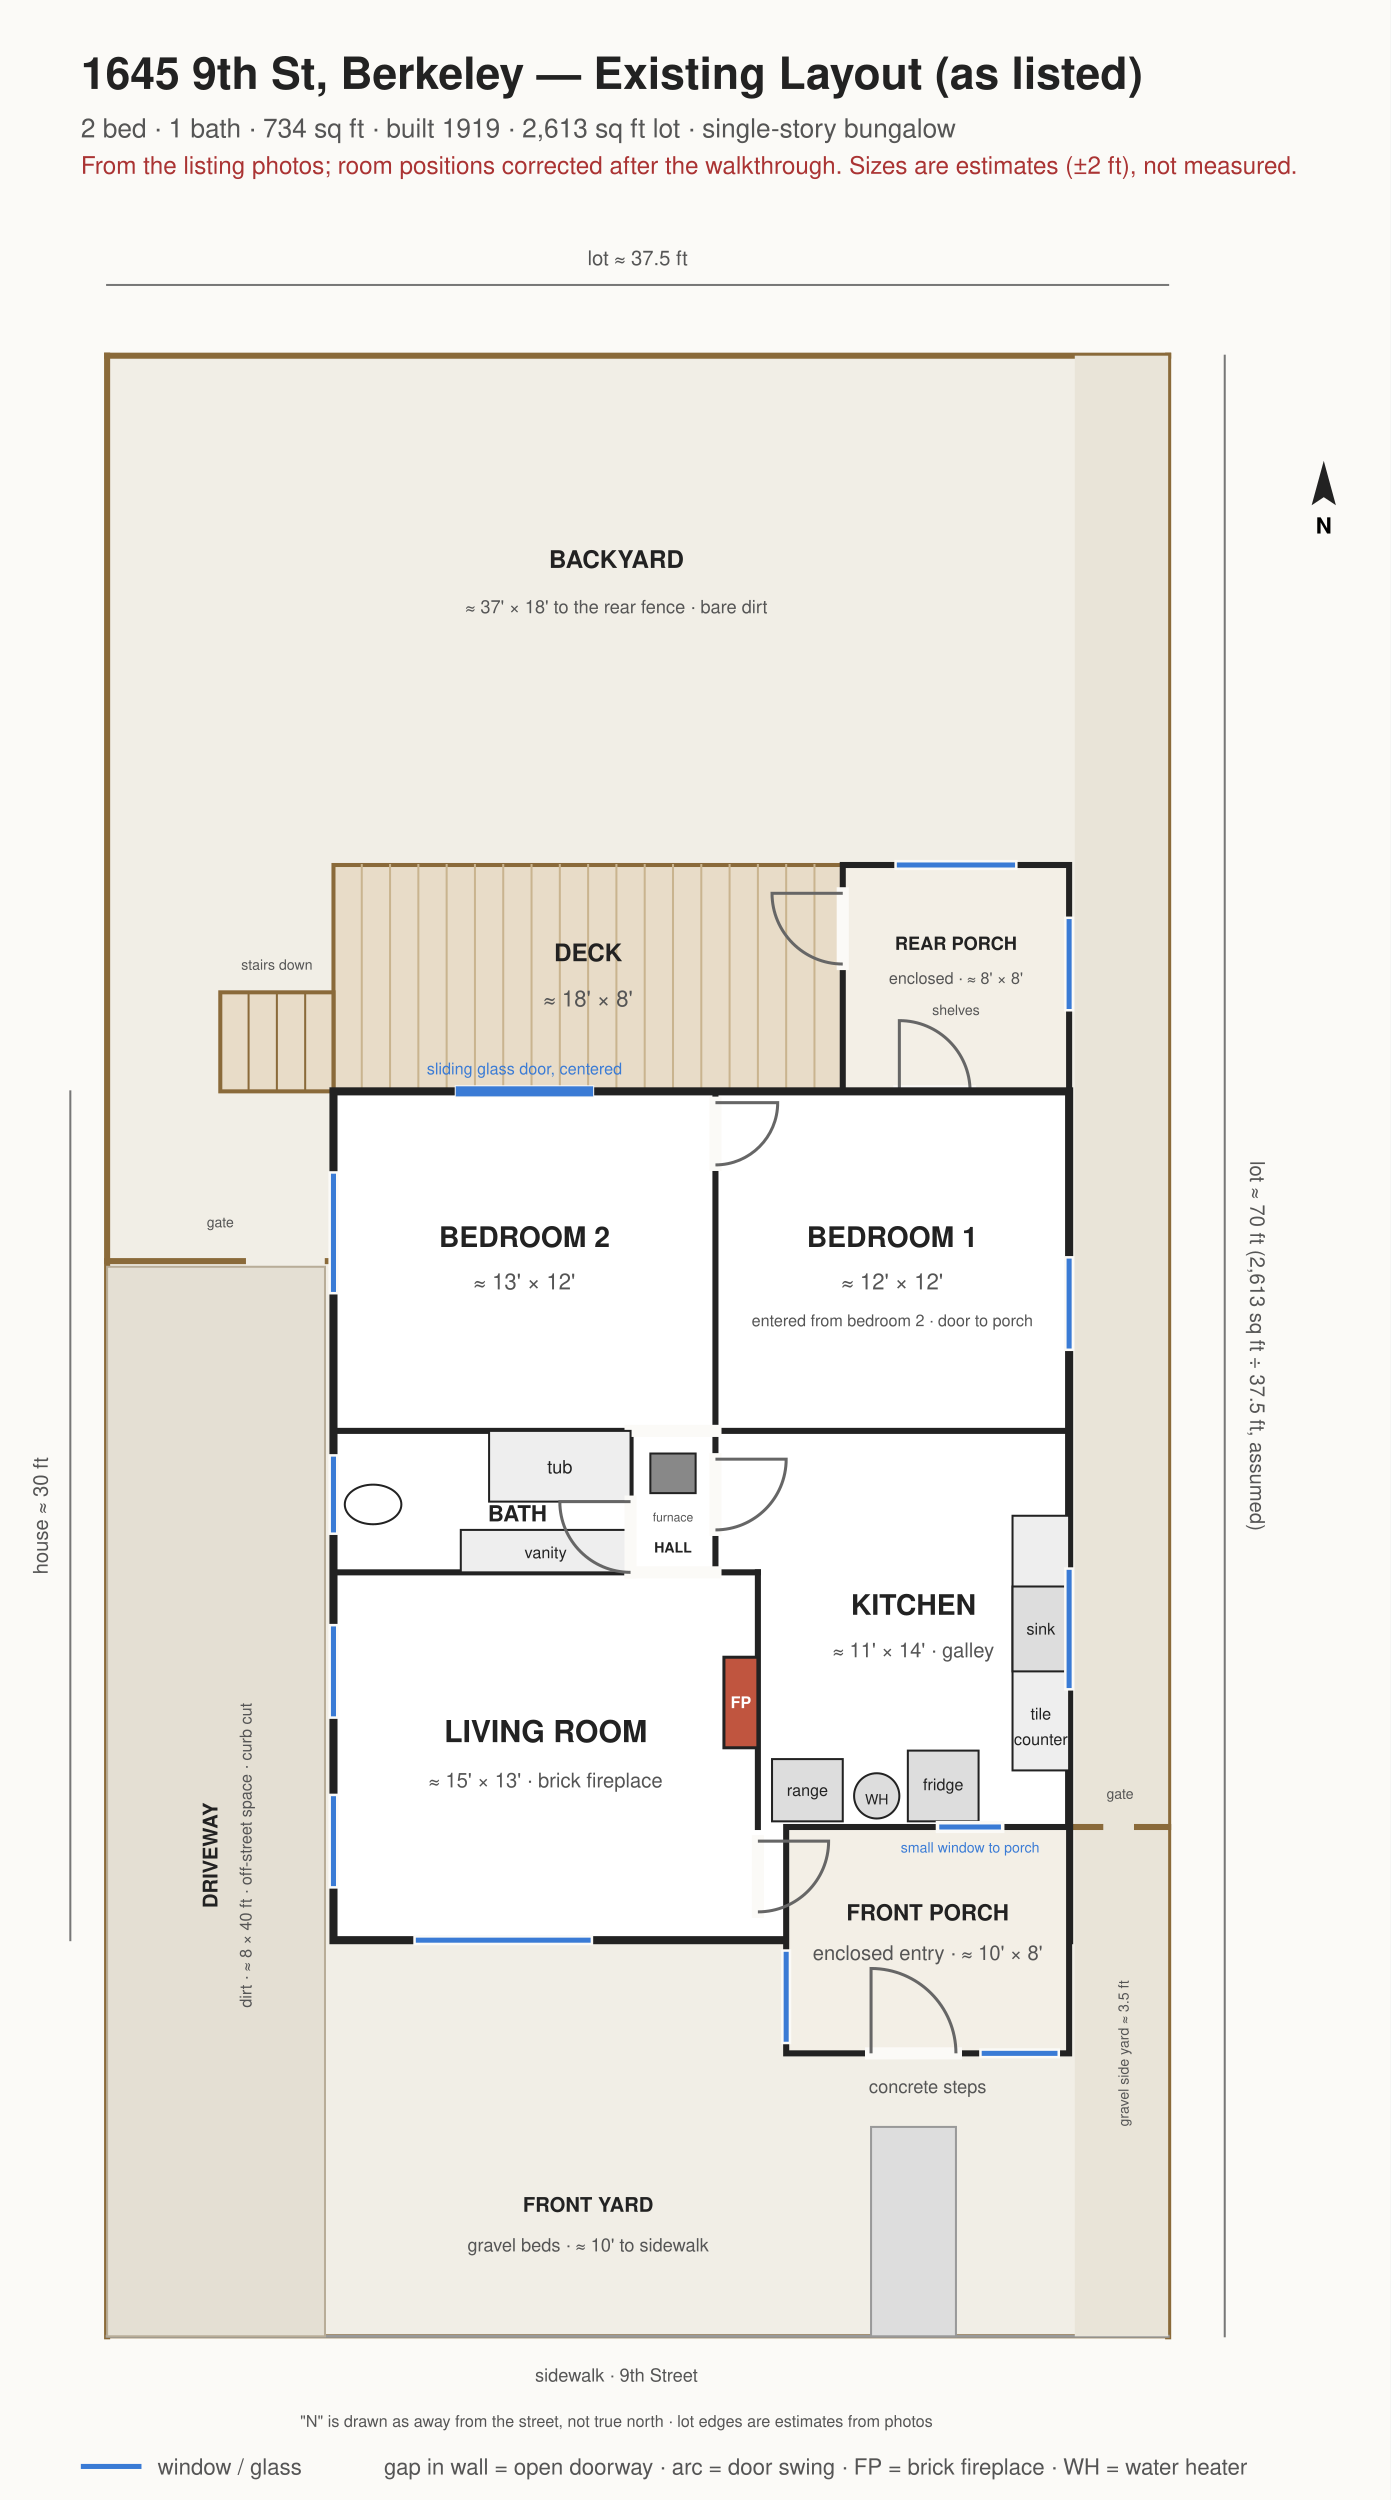
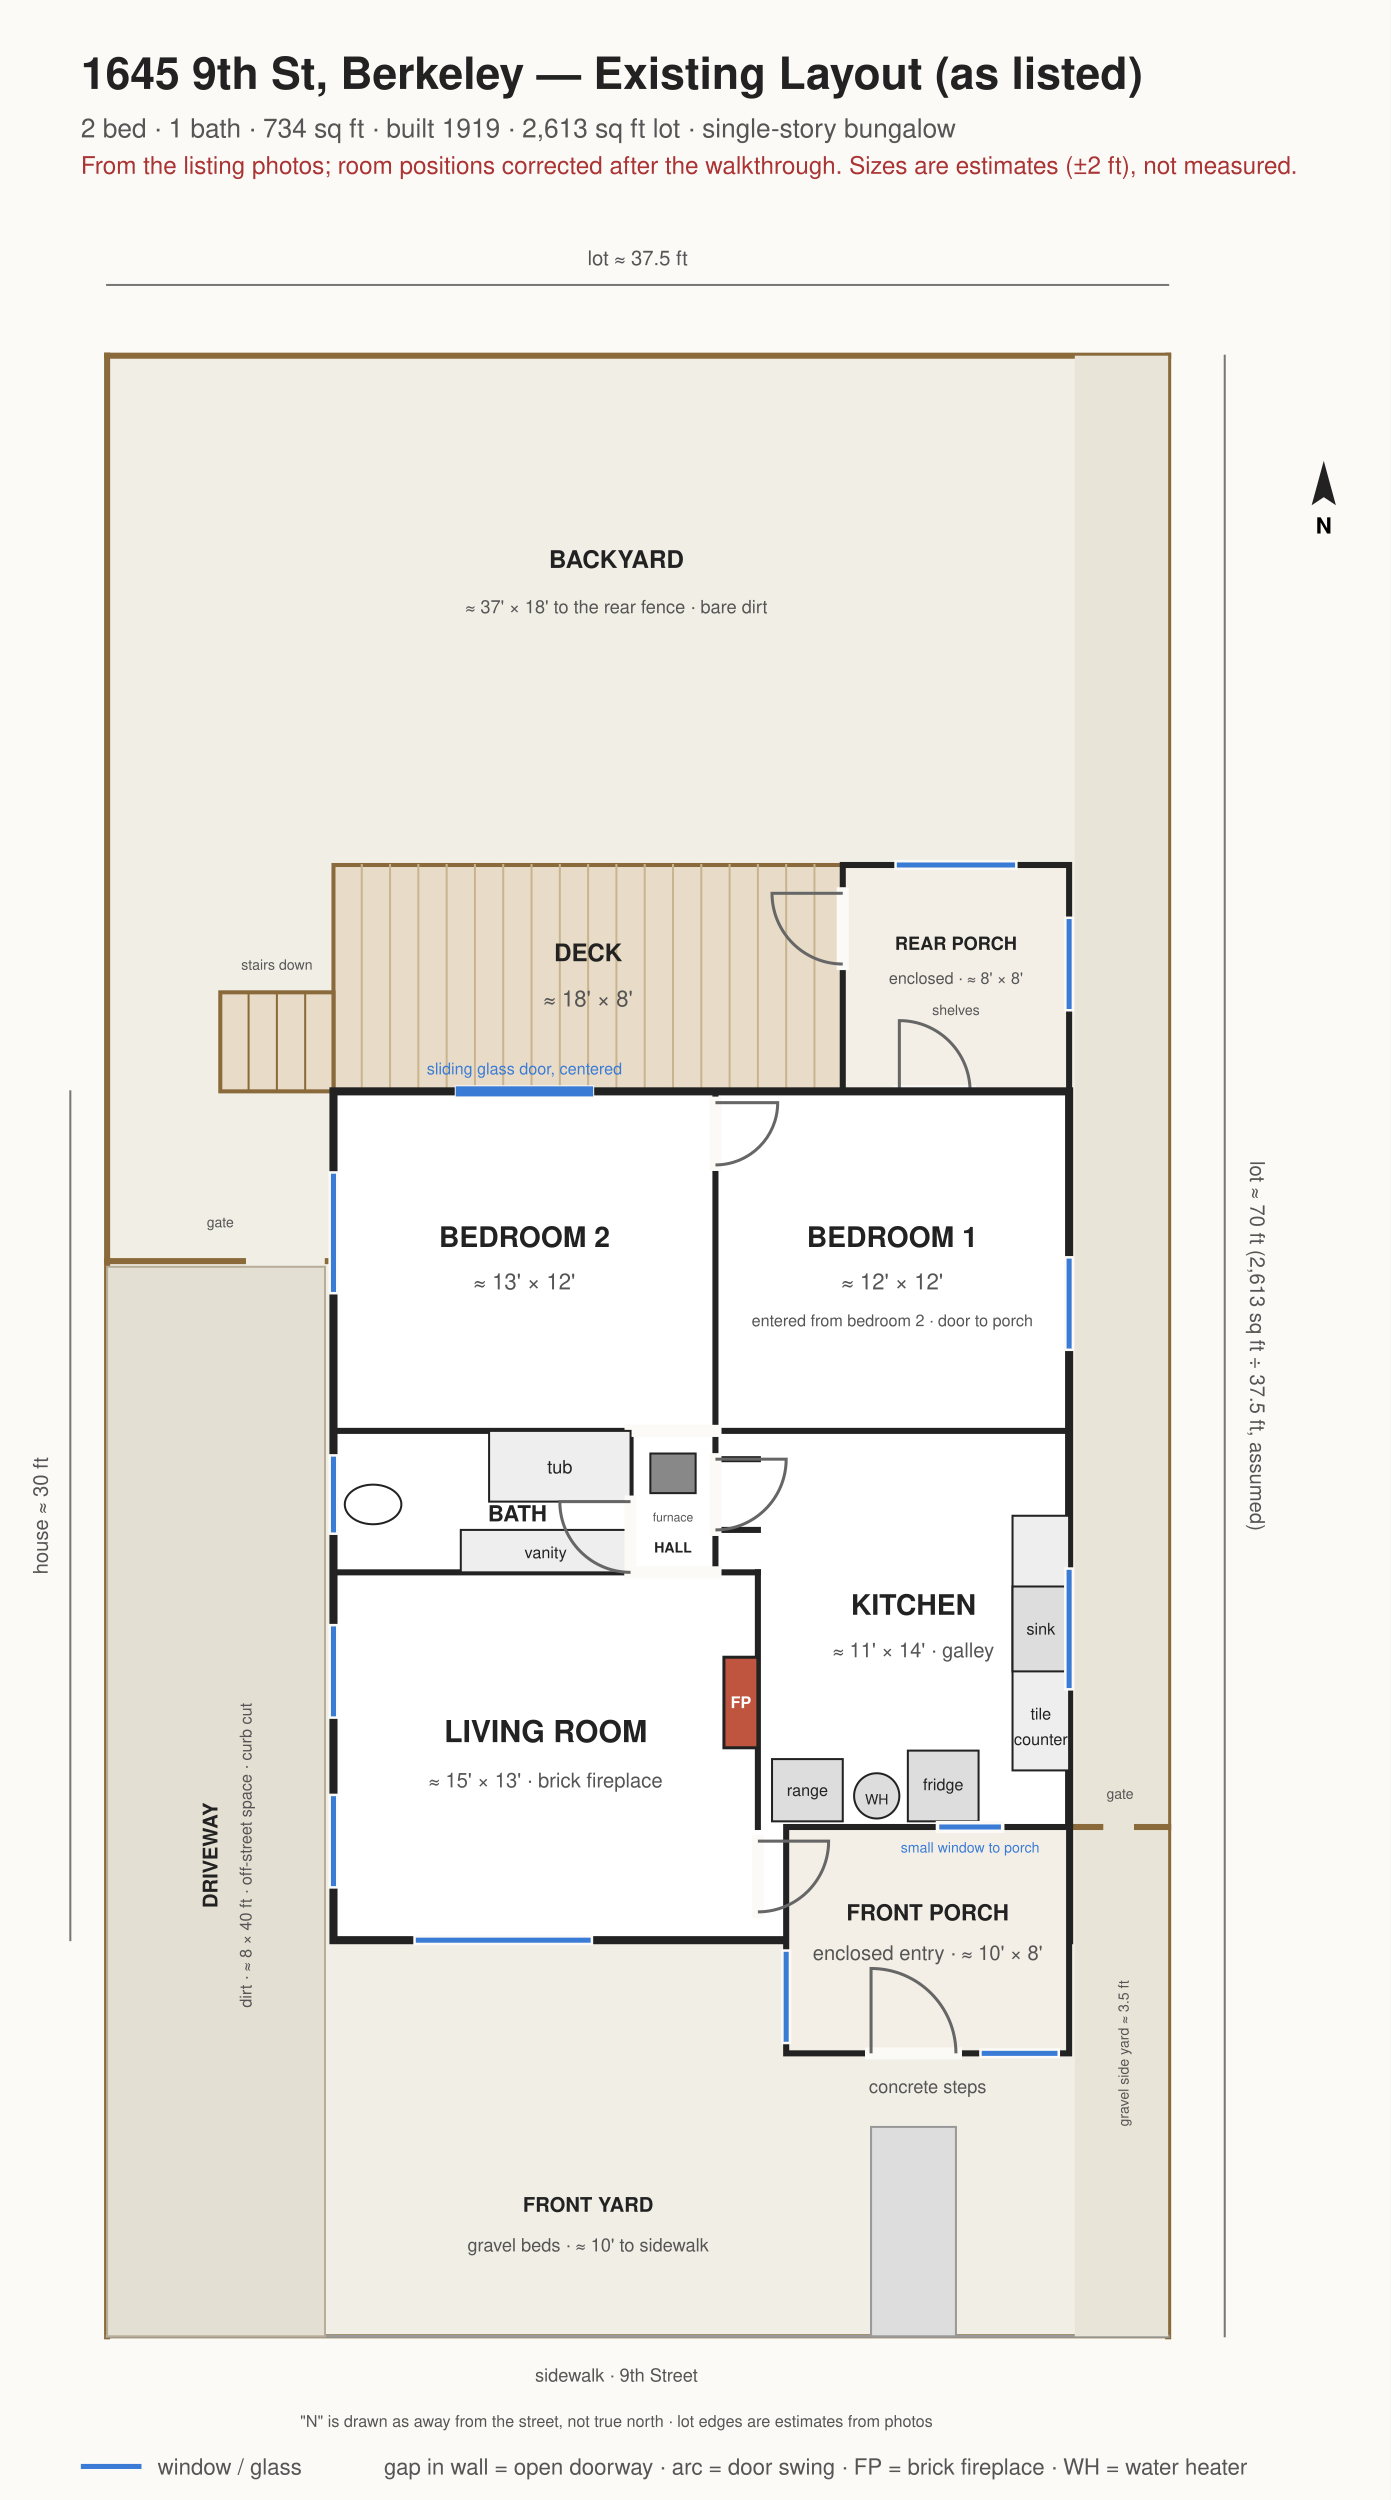
<svg xmlns="http://www.w3.org/2000/svg" width="688" height="1237" viewBox="0 0 688 1237" font-family="Helvetica, Arial, sans-serif">
  <rect width="688" height="1237" fill="#fbfaf7" />
  <text x="40" y="44" font-size="22" font-weight="bold" fill="#222">1645 9th St, Berkeley — Existing Layout (as listed)</text>
  <text x="40" y="68" font-size="13" fill="#555">2 bed · 1 bath · 734 sq ft · built 1919 · 2,613 sq ft lot · single-story bungalow</text>
  <text x="40" y="86" font-size="12" fill="#a33">From the listing photos; room positions corrected after the walkthrough. Sizes are estimates (±2 ft), not measured.</text>
  <rect x="53" y="176" width="525.0" height="980" fill="#f1eee6" stroke="#8a6a3a" stroke-width="2" />
  <line x1="53" y1="176" x2="578.0" y2="176" stroke="#8a6a3a" stroke-width="3" stroke-linecap="square" />
  <line x1="53" y1="176" x2="53" y2="1156" stroke="#8a6a3a" stroke-width="3" stroke-linecap="square" />
  <line x1="578.0" y1="176" x2="578.0" y2="1156" stroke="#8a6a3a" stroke-width="3" stroke-linecap="square" />
  <line x1="53" y1="1156" x2="578.0" y2="1156" stroke="#999" stroke-width="1.5" stroke-linecap="square" />
  <rect x="531.8" y="176" width="46.2" height="980" fill="#e9e4d8" stroke="none" stroke-width="0" />
  <line x1="529" y1="904" x2="544.4" y2="904" stroke="#8a6a3a" stroke-width="3" stroke-linecap="square" />
  <line x1="562.6" y1="904" x2="578.0" y2="904" stroke="#8a6a3a" stroke-width="3" stroke-linecap="square" />
  <text x="554.2" y="890" font-size="7" text-anchor="middle" fill="#555" font-weight="normal">gate</text>
  <text transform="translate(558.4,1016) rotate(-90)" font-size="7" text-anchor="middle" fill="#555">gravel side yard ≈ 3.5 ft</text>
  <line x1="53" y1="624" x2="120.2" y2="624" stroke="#8a6a3a" stroke-width="3" stroke-linecap="square" />
  <line x1="162.2" y1="624" x2="165" y2="624" stroke="#8a6a3a" stroke-width="3" stroke-linecap="square" />
  <text x="109" y="607.2" font-size="7" text-anchor="middle" fill="#555" font-weight="normal">gate</text>
  <text x="305" y="281.0" font-size="12" text-anchor="middle" fill="#222" font-weight="bold">BACKYARD</text>
  <text x="305" y="303.4" font-size="9" text-anchor="middle" fill="#555" font-weight="normal">≈ 37' × 18' to the rear fence · bare dirt</text>
  <rect x="53" y="626.8" width="107.8" height="529.2" fill="#e4dfd3" stroke="#b8ad98" stroke-width="1" />
  <text transform="translate(107.6,918) rotate(-90)" font-size="10" font-weight="bold" text-anchor="middle" fill="#222">DRIVEWAY</text>
  <text transform="translate(124.4,918) rotate(-90)" font-size="8" text-anchor="middle" fill="#555">dirt · ≈ 8 × 40 ft · off-street space · curb cut</text>
  <text x="291" y="1094.4" font-size="10" text-anchor="middle" fill="#222" font-weight="bold">FRONT YARD</text>
  <text x="291" y="1114" font-size="9" text-anchor="middle" fill="#555" font-weight="normal">gravel beds · ≈ 10' to sidewalk</text>
  <rect x="431" y="1052.4" width="42" height="103.6" fill="#ddd" stroke="#999" stroke-width="1" />
  <text x="305" y="1178.4" font-size="9" text-anchor="middle" fill="#555" font-weight="normal">sidewalk · 9th Street</text>
  <rect x="165" y="428" width="252" height="112" fill="#e8dcc8" stroke="#8a6a3a" stroke-width="2" />
  <line x1="179" y1="428" x2="179" y2="540" stroke="#c9b48f" stroke-width="1" stroke-linecap="square" />
  <line x1="193" y1="428" x2="193" y2="540" stroke="#c9b48f" stroke-width="1" stroke-linecap="square" />
  <line x1="207" y1="428" x2="207" y2="540" stroke="#c9b48f" stroke-width="1" stroke-linecap="square" />
  <line x1="221" y1="428" x2="221" y2="540" stroke="#c9b48f" stroke-width="1" stroke-linecap="square" />
  <line x1="235" y1="428" x2="235" y2="540" stroke="#c9b48f" stroke-width="1" stroke-linecap="square" />
  <line x1="249" y1="428" x2="249" y2="540" stroke="#c9b48f" stroke-width="1" stroke-linecap="square" />
  <line x1="263" y1="428" x2="263" y2="540" stroke="#c9b48f" stroke-width="1" stroke-linecap="square" />
  <line x1="277" y1="428" x2="277" y2="540" stroke="#c9b48f" stroke-width="1" stroke-linecap="square" />
  <line x1="291" y1="428" x2="291" y2="540" stroke="#c9b48f" stroke-width="1" stroke-linecap="square" />
  <line x1="305" y1="428" x2="305" y2="540" stroke="#c9b48f" stroke-width="1" stroke-linecap="square" />
  <line x1="319" y1="428" x2="319" y2="540" stroke="#c9b48f" stroke-width="1" stroke-linecap="square" />
  <line x1="333" y1="428" x2="333" y2="540" stroke="#c9b48f" stroke-width="1" stroke-linecap="square" />
  <line x1="347" y1="428" x2="347" y2="540" stroke="#c9b48f" stroke-width="1" stroke-linecap="square" />
  <line x1="361" y1="428" x2="361" y2="540" stroke="#c9b48f" stroke-width="1" stroke-linecap="square" />
  <line x1="375" y1="428" x2="375" y2="540" stroke="#c9b48f" stroke-width="1" stroke-linecap="square" />
  <line x1="389" y1="428" x2="389" y2="540" stroke="#c9b48f" stroke-width="1" stroke-linecap="square" />
  <line x1="403" y1="428" x2="403" y2="540" stroke="#c9b48f" stroke-width="1" stroke-linecap="square" />
  <text x="291" y="475.6" font-size="12" text-anchor="middle" fill="#222" font-weight="bold">DECK</text>
  <text x="291" y="498" font-size="11" text-anchor="middle" fill="#555" font-weight="normal">≈ 18' × 8'</text>
  <rect x="109" y="491.0" width="56" height="49.0" fill="#e8dcc8" stroke="#8a6a3a" stroke-width="2" />
  <line x1="151" y1="491.0" x2="151" y2="540" stroke="#8a6a3a" stroke-width="1" stroke-linecap="square" />
  <line x1="137" y1="491.0" x2="137" y2="540" stroke="#8a6a3a" stroke-width="1" stroke-linecap="square" />
  <line x1="123" y1="491.0" x2="123" y2="540" stroke="#8a6a3a" stroke-width="1" stroke-linecap="square" />
  <text x="137" y="479.8" font-size="7" text-anchor="middle" fill="#555" font-weight="normal">stairs down</text>
  <rect x="417" y="428" width="112" height="112" fill="#f3efe6" stroke="#222" stroke-width="3" />
  <text x="473" y="470" font-size="9" text-anchor="middle" fill="#222" font-weight="bold">REAR PORCH</text>
  <text x="473" y="486.8" font-size="8" text-anchor="middle" fill="#555" font-weight="normal">enclosed · ≈ 8' × 8'</text>
  <text x="473" y="502.2" font-size="7" text-anchor="middle" fill="#555" font-weight="normal">shelves</text>
  <line x1="445" y1="428" x2="501" y2="428" stroke="#fbfaf7" stroke-width="5" stroke-linecap="square" />
  <line x1="445" y1="428" x2="501" y2="428" stroke="#3a7bd5" stroke-width="2.5" stroke-linecap="square" />
  <line x1="529" y1="456" x2="529" y2="498" stroke="#fbfaf7" stroke-width="5" stroke-linecap="square" />
  <line x1="529" y1="456" x2="529" y2="498" stroke="#3a7bd5" stroke-width="2.5" stroke-linecap="square" />
  <line x1="417" y1="442" x2="417" y2="477.0" stroke="#fbfaf7" stroke-width="6" stroke-linecap="square" />
  <path d="M417,442 L382.0,442 A35.0,35.0 0 0 0 417,477.0" fill="none" stroke="#666" stroke-width="1.5" />
  <line x1="445" y1="540" x2="480.0" y2="540" stroke="#fbfaf7" stroke-width="6" stroke-linecap="square" />
  <path d="M445,540 L445,505.0 A35.0,35.0 0 0 1 480.0,540" fill="none" stroke="#666" stroke-width="1.5" />
  <rect x="165" y="540" width="364" height="420" fill="#fff" stroke="#222" stroke-width="4" />
  <rect x="389" y="904" width="140" height="112" fill="#f3efe6" stroke="#222" stroke-width="3" />
  <text x="459" y="950.2" font-size="11" text-anchor="middle" fill="#222" font-weight="bold">FRONT PORCH</text>
  <text x="459" y="969.8" font-size="10" text-anchor="middle" fill="#555" font-weight="normal">enclosed entry · ≈ 10' × 8'</text>
  <line x1="431" y1="1016" x2="473" y2="1016" stroke="#fbfaf7" stroke-width="6" stroke-linecap="square" />
  <path d="M431,1016 L431,974 A42,42 0 0 1 473,1016" fill="none" stroke="#666" stroke-width="1.5" />
  <line x1="389" y1="967.0" x2="389" y2="1009.0" stroke="#fbfaf7" stroke-width="5" stroke-linecap="square" />
  <line x1="389" y1="967.0" x2="389" y2="1009.0" stroke="#3a7bd5" stroke-width="2.5" stroke-linecap="square" />
  <line x1="487" y1="1016" x2="522.0" y2="1016" stroke="#fbfaf7" stroke-width="5" stroke-linecap="square" />
  <line x1="487" y1="1016" x2="522.0" y2="1016" stroke="#3a7bd5" stroke-width="2.5" stroke-linecap="square" />
  <text x="459" y="1035.6" font-size="9" text-anchor="middle" fill="#555" font-weight="normal">concrete steps</text>
  <line x1="354.0" y1="540" x2="354.0" y2="708" stroke="#222" stroke-width="3" stroke-linecap="square" />
  <line x1="354.0" y1="708" x2="529" y2="708" stroke="#222" stroke-width="3" stroke-linecap="square" />
  <line x1="165" y1="708" x2="312.0" y2="708" stroke="#222" stroke-width="3" stroke-linecap="square" />
  <line x1="312.0" y1="708" x2="312.0" y2="778" stroke="#222" stroke-width="3" stroke-linecap="square" />
  <line x1="354.0" y1="708" x2="354.0" y2="778" stroke="#222" stroke-width="3" stroke-linecap="square" />
+   <line x1="354.0" y1="722" x2="375" y2="722" stroke="#222" stroke-width="3" stroke-linecap="square" />
+   <line x1="354.0" y1="757.0" x2="375" y2="757.0" stroke="#222" stroke-width="3" stroke-linecap="square" />
  <line x1="165" y1="778" x2="312.0" y2="778" stroke="#222" stroke-width="3" stroke-linecap="square" />
  <line x1="354.0" y1="778" x2="375" y2="778" stroke="#222" stroke-width="3" stroke-linecap="square" />
  <line x1="312.0" y1="778" x2="354.0" y2="778" stroke="#fbfaf7" stroke-width="6" stroke-linecap="square" />
  <line x1="312.0" y1="708" x2="354.0" y2="708" stroke="#fbfaf7" stroke-width="6" stroke-linecap="square" />
  <line x1="375" y1="778" x2="375" y2="904" stroke="#222" stroke-width="3" stroke-linecap="square" />
  <line x1="354.0" y1="545.6" x2="354.0" y2="576.4" stroke="#fbfaf7" stroke-width="6" stroke-linecap="square" />
  <path d="M354.0,545.6 L384.8,545.6 A30.8,30.8 0 0 1 354.0,576.4" fill="none" stroke="#666" stroke-width="1.5" />
  <rect x="358.2" y="820" width="16.8" height="44.8" fill="#c0553f" stroke="#222" stroke-width="1.5" />
  <text x="366.6" y="845.2" font-size="8" text-anchor="middle" fill="#fff" font-weight="bold">FP</text>
  <rect x="242.0" y="708" width="70.0" height="35.0" fill="#eee" stroke="#222" stroke-width="1" />
  <text x="277" y="729.0" font-size="9" text-anchor="middle" fill="#222" font-weight="normal">tub</text>
  <rect x="228.0" y="757.0" width="84.0" height="21.0" fill="#eee" stroke="#222" stroke-width="1" />
  <text x="270.0" y="771.0" font-size="8" text-anchor="middle" fill="#222" font-weight="normal">vanity</text>
  <ellipse cx="184.6" cy="744.4" rx="14" ry="9.8" fill="#fff" stroke="#222" stroke-width="1" />
  <text x="256.0" y="752.8" font-size="11" text-anchor="middle" fill="#222" font-weight="bold">BATH</text>
  <line x1="312.0" y1="743.0" x2="312.0" y2="778.0" stroke="#fbfaf7" stroke-width="6" stroke-linecap="square" />
  <path d="M312.0,743.0 L277.0,743.0 A35.0,35.0 0 0 0 312.0,778.0" fill="none" stroke="#666" stroke-width="1.5" />
  <rect x="321.8" y="719.2" width="22.4" height="19.6" fill="#888" stroke="#222" stroke-width="1" />
  <text x="333" y="752.8" font-size="6" text-anchor="middle" fill="#555" font-weight="normal">furnace</text>
  <text x="333" y="768.2" font-size="7" text-anchor="middle" fill="#222" font-weight="bold">HALL</text>
  <line x1="354.0" y1="722" x2="354.0" y2="757.0" stroke="#fbfaf7" stroke-width="6" stroke-linecap="square" />
  <path d="M354.0,722 L389.0,722 A35.0,35.0 0 0 1 354.0,757.0" fill="none" stroke="#666" stroke-width="1.5" />
  <line x1="228.0" y1="540" x2="291" y2="540" stroke="#fbfaf7" stroke-width="6" stroke-linecap="square" />
  <line x1="228.0" y1="540" x2="291" y2="540" stroke="#3a7bd5" stroke-width="5" stroke-linecap="square" />
  <text x="259.5" y="531.6" font-size="8" text-anchor="middle" fill="#3a7bd5" font-weight="normal">sliding glass door, centered</text>
  <text x="259.5" y="617.0" font-size="14" text-anchor="middle" fill="#222" font-weight="bold">BEDROOM 2</text>
  <text x="259.5" y="638" font-size="11" text-anchor="middle" fill="#555" font-weight="normal">≈ 13' × 12'</text>
  <text x="441.5" y="617.0" font-size="14" text-anchor="middle" fill="#222" font-weight="bold">BEDROOM 1</text>
  <text x="441.5" y="638" font-size="11" text-anchor="middle" fill="#555" font-weight="normal">≈ 12' × 12'</text>
  <text x="441.5" y="656.2" font-size="8" text-anchor="middle" fill="#555" font-weight="normal">entered from bedroom 2 · door to porch</text>
  <rect x="501" y="750" width="28" height="126" fill="#eee" stroke="#222" stroke-width="1" />
  <text x="515" y="850.8" font-size="8" text-anchor="middle" fill="#222" font-weight="normal">tile</text>
  <text x="515" y="863.4" font-size="8" text-anchor="middle" fill="#222" font-weight="normal">counter</text>
  <rect x="501" y="785.0" width="28" height="42.0" fill="#ddd" stroke="#222" stroke-width="1" />
  <text x="515" y="808.8" font-size="8" text-anchor="middle" fill="#222" font-weight="normal">sink</text>
  <rect x="382.0" y="870.4" width="35.0" height="30.8" fill="#ddd" stroke="#222" stroke-width="1" />
  <text x="399.5" y="888.6" font-size="8" text-anchor="middle" fill="#222" font-weight="normal">range</text>
  <circle cx="433.8" cy="888.6" r="11.2" fill="#ddd" stroke="#222" stroke-width="1" />
  <text x="433.8" y="892.8" font-size="7" text-anchor="middle" fill="#222" font-weight="normal">WH</text>
  <rect x="449.2" y="866.2" width="35.0" height="35.0" fill="#ddd" stroke="#222" stroke-width="1" />
  <text x="466.7" y="885.8" font-size="8" text-anchor="middle" fill="#222" font-weight="normal">fridge</text>
  <line x1="466.0" y1="904" x2="494.0" y2="904" stroke="#fbfaf7" stroke-width="6" stroke-linecap="square" />
  <line x1="466.0" y1="904" x2="494.0" y2="904" stroke="#3a7bd5" stroke-width="2.5" stroke-linecap="square" />
  <text x="480.0" y="916.6" font-size="7" text-anchor="middle" fill="#3a7bd5" font-weight="normal">small window to porch</text>
  <text x="452.0" y="799.0" font-size="14" text-anchor="middle" fill="#222" font-weight="bold">KITCHEN</text>
  <text x="452.0" y="820" font-size="10" text-anchor="middle" fill="#555" font-weight="normal">≈ 11' × 14' · galley</text>
  <line x1="375" y1="911.0" x2="375" y2="946.0" stroke="#fbfaf7" stroke-width="6" stroke-linecap="square" />
  <path d="M375,911.0 L410.0,911.0 A35.0,35.0 0 0 1 375,946.0" fill="none" stroke="#666" stroke-width="1.5" />
  <line x1="165" y1="582" x2="165" y2="638" stroke="#fbfaf7" stroke-width="5" stroke-linecap="square" />
  <line x1="165" y1="582" x2="165" y2="638" stroke="#3a7bd5" stroke-width="2.5" stroke-linecap="square" />
  <line x1="165" y1="722" x2="165" y2="757.0" stroke="#fbfaf7" stroke-width="5" stroke-linecap="square" />
  <line x1="165" y1="722" x2="165" y2="757.0" stroke="#3a7bd5" stroke-width="2.5" stroke-linecap="square" />
  <line x1="165" y1="806" x2="165" y2="848" stroke="#fbfaf7" stroke-width="5" stroke-linecap="square" />
  <line x1="165" y1="806" x2="165" y2="848" stroke="#3a7bd5" stroke-width="2.5" stroke-linecap="square" />
  <line x1="165" y1="890" x2="165" y2="932" stroke="#fbfaf7" stroke-width="5" stroke-linecap="square" />
  <line x1="165" y1="890" x2="165" y2="932" stroke="#3a7bd5" stroke-width="2.5" stroke-linecap="square" />
  <line x1="207" y1="960" x2="291" y2="960" stroke="#fbfaf7" stroke-width="5" stroke-linecap="square" />
  <line x1="207" y1="960" x2="291" y2="960" stroke="#3a7bd5" stroke-width="2.5" stroke-linecap="square" />
  <line x1="529" y1="778" x2="529" y2="834" stroke="#fbfaf7" stroke-width="5" stroke-linecap="square" />
  <line x1="529" y1="778" x2="529" y2="834" stroke="#3a7bd5" stroke-width="2.5" stroke-linecap="square" />
  <line x1="529" y1="624" x2="529" y2="666" stroke="#fbfaf7" stroke-width="5" stroke-linecap="square" />
  <line x1="529" y1="624" x2="529" y2="666" stroke="#3a7bd5" stroke-width="2.5" stroke-linecap="square" />
  <text x="270.0" y="862" font-size="15" text-anchor="middle" fill="#222" font-weight="bold">LIVING ROOM</text>
  <text x="270.0" y="884.4" font-size="10" text-anchor="middle" fill="#555" font-weight="normal">≈ 15' × 13' · brick fireplace</text>
  <line x1="34.8" y1="540" x2="34.8" y2="960" stroke="#777" stroke-width="1" stroke-linecap="square" />
  <text transform="translate(23.6,750) rotate(-90)" font-size="10" text-anchor="middle" fill="#555">house ≈ 30 ft</text>
  <line x1="606.0" y1="176" x2="606.0" y2="1156" stroke="#777" stroke-width="1" stroke-linecap="square" />
  <text transform="translate(618.6,666) rotate(90)" font-size="10" text-anchor="middle" fill="#555">lot ≈ 70 ft (2,613 sq ft ÷ 37.5 ft, assumed)</text>
  <line x1="53" y1="141.0" x2="578.0" y2="141.0" stroke="#777" stroke-width="1" stroke-linecap="square" />
  <text x="315.5" y="131.2" font-size="10" text-anchor="middle" fill="#555" font-weight="normal">lot ≈ 37.5 ft</text>
  <g transform="translate(655,246)">
    <polygon points="0,-18 6,4 0,0 -6,4" fill="#222" />
    <text x="0" y="18" font-size="11" text-anchor="middle" font-weight="bold">N</text>
  </g>
  <text x="305" y="1200.8" font-size="8" text-anchor="middle" fill="#555" font-weight="normal">"N" is drawn as away from the street, not true north · lot edges are estimates from photos</text>
  <line x1="40" y1="1220.4" x2="70" y2="1220.4" stroke="#3a7bd5" stroke-width="2.5" />
  <text x="78" y="1224.4" font-size="11" fill="#555">window / glass</text>
  <text x="190" y="1224.4" font-size="11" fill="#555">gap in wall = open doorway · arc = door swing · FP = brick fireplace · WH = water heater</text>
</svg>
